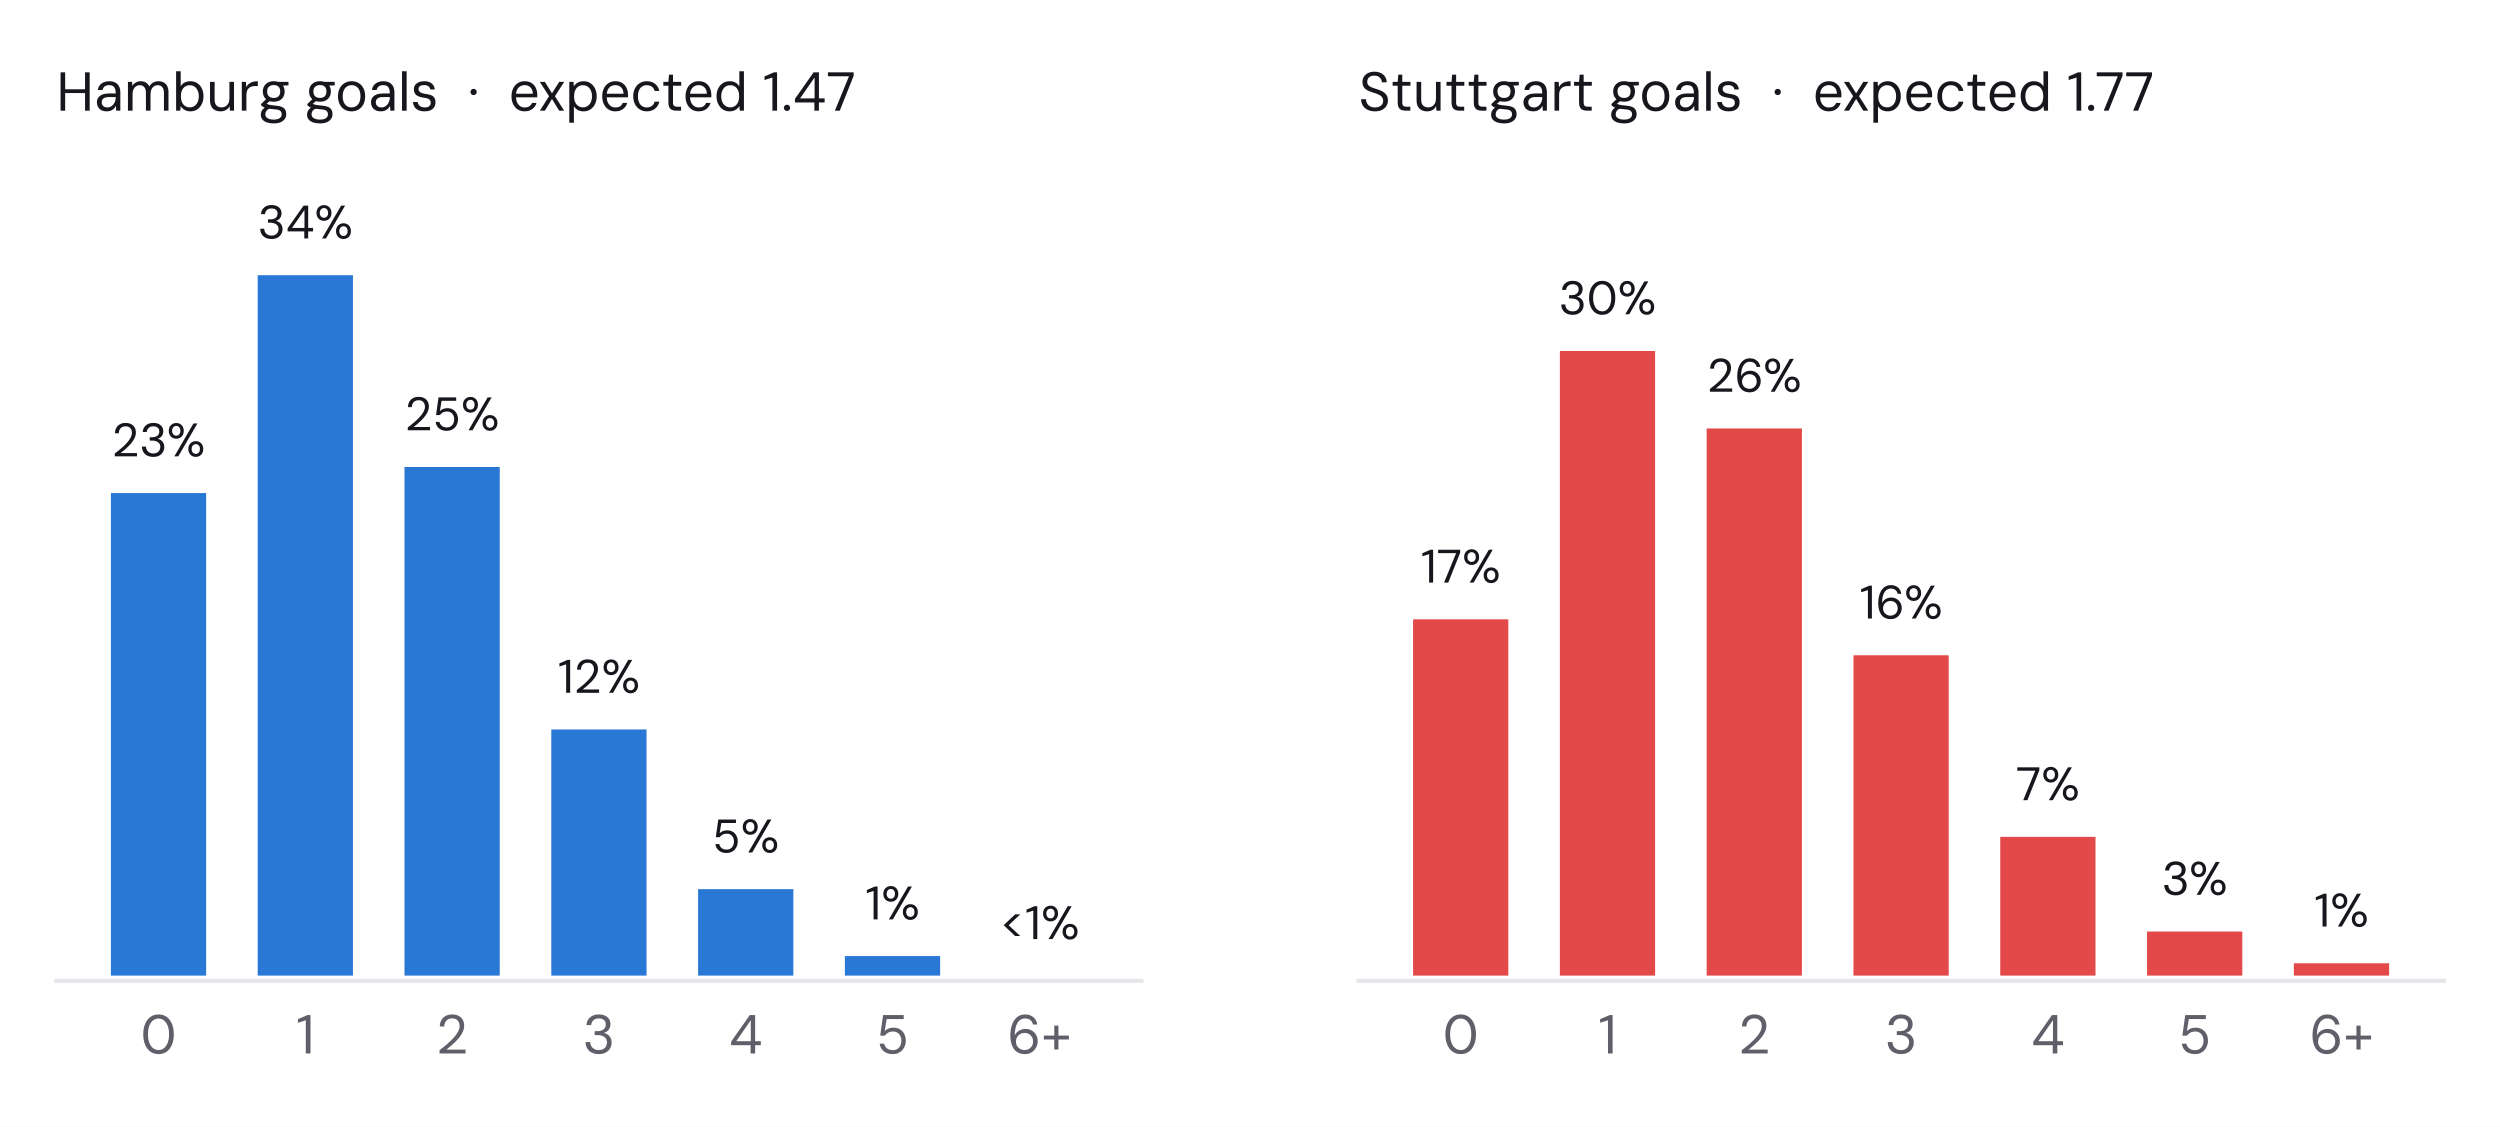
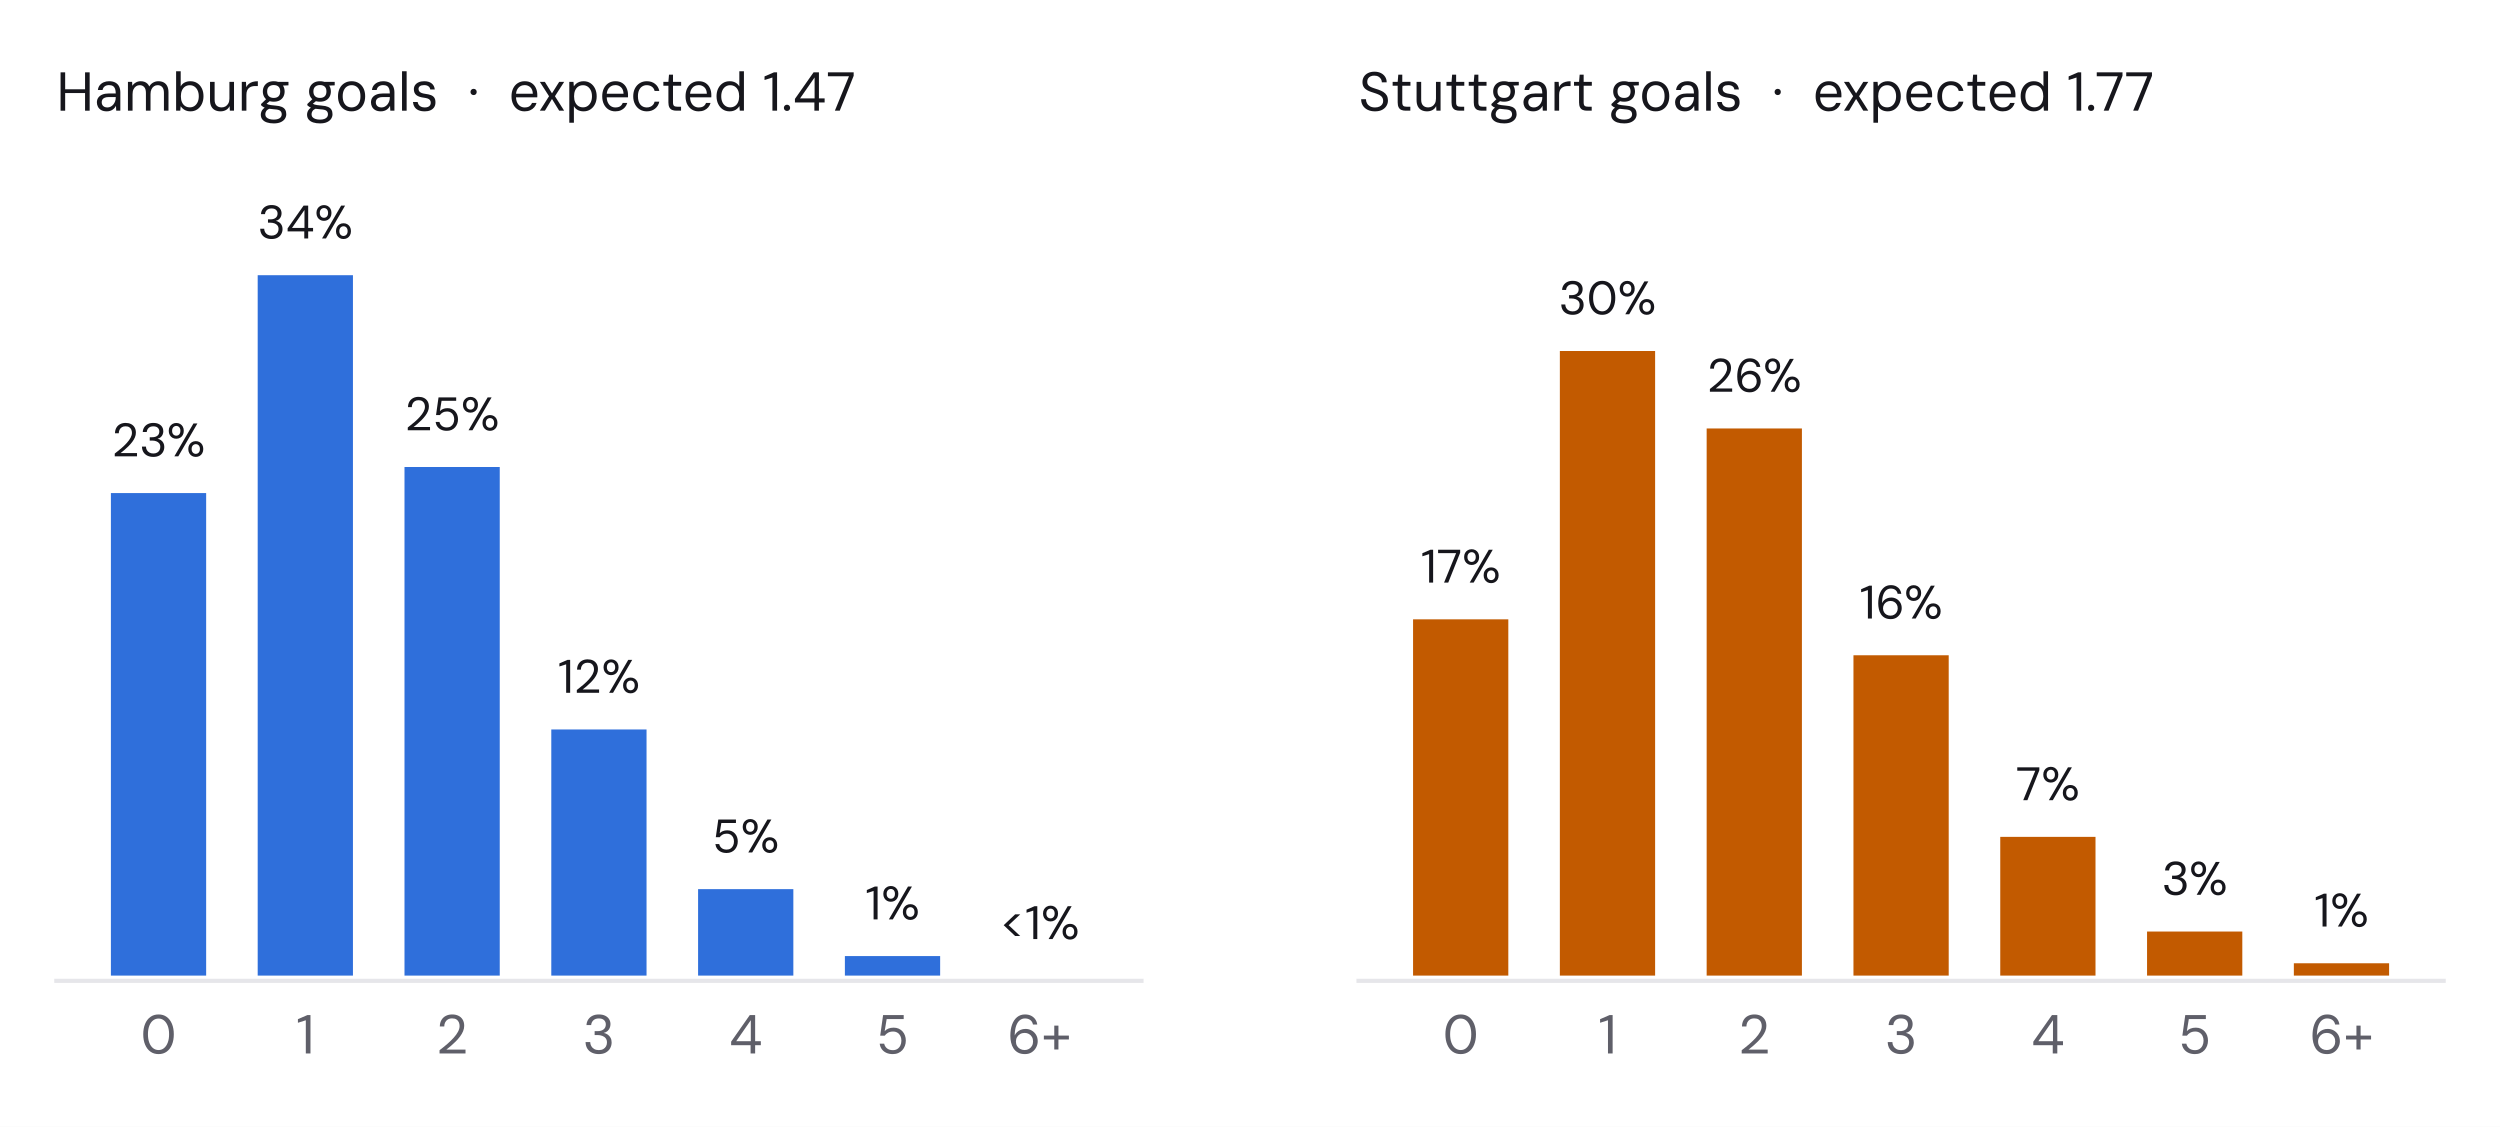
<svg xmlns="http://www.w3.org/2000/svg" xmlns:xlink="http://www.w3.org/1999/xlink" width="479.16pt" height="215.963pt" viewBox="0 0 479.16 215.963" version="1.1">
  <defs>
    <style type="text/css">*{stroke-linejoin: round; stroke-linecap: butt}</style>
  </defs>
  <g id="figure_1">
    <g id="patch_1">
      <path d="M 0 215.963  L 479.16 215.963  L 479.16 0  L 0 0  z " style="fill: #ffffff" />
    </g>
    <g id="axes_1">
      <g id="patch_2">
        <path d="M 10.8 187.992  L 218.782 187.992  L 218.782 27.216  L 10.8 27.216  z " style="fill: #ffffff" />
      </g>
      <g id="patch_3">
-         <path d="M 20.254 187.992  L 40.512 187.992  L 40.512 93.501  L 20.254 93.501  z " clip-path="url(#p1003a13648)" style="fill: #2a78d6; stroke: #ffffff; stroke-width: 2; stroke-linejoin: miter" />
+         <path d="M 20.254 187.992  L 40.512 187.992  L 40.512 93.501  L 20.254 93.501  z " clip-path="url(#p1003a13648)" style="fill: #2f6fdb; stroke: #ffffff; stroke-width: 2; stroke-linejoin: miter" />
      </g>
      <g id="patch_4">
-         <path d="M 48.39 187.992  L 68.648 187.992  L 68.648 51.741  L 48.39 51.741  z " clip-path="url(#p1003a13648)" style="fill: #2a78d6; stroke: #ffffff; stroke-width: 2; stroke-linejoin: miter" />
+         <path d="M 48.39 187.992  L 68.648 187.992  L 68.648 51.741  L 48.39 51.741  z " clip-path="url(#p1003a13648)" style="fill: #2f6fdb; stroke: #ffffff; stroke-width: 2; stroke-linejoin: miter" />
      </g>
      <g id="patch_5">
-         <path d="M 76.526 187.992  L 96.784 187.992  L 96.784 88.503  L 76.526 88.503  z " clip-path="url(#p1003a13648)" style="fill: #2a78d6; stroke: #ffffff; stroke-width: 2; stroke-linejoin: miter" />
+         <path d="M 76.526 187.992  L 96.784 187.992  L 96.784 88.503  L 76.526 88.503  z " clip-path="url(#p1003a13648)" style="fill: #2f6fdb; stroke: #ffffff; stroke-width: 2; stroke-linejoin: miter" />
      </g>
      <g id="patch_6">
-         <path d="M 104.662 187.992  L 124.92 187.992  L 124.92 138.815  L 104.662 138.815  z " clip-path="url(#p1003a13648)" style="fill: #2a78d6; stroke: #ffffff; stroke-width: 2; stroke-linejoin: miter" />
+         <path d="M 104.662 187.992  L 124.92 187.992  L 124.92 138.815  L 104.662 138.815  z " clip-path="url(#p1003a13648)" style="fill: #2f6fdb; stroke: #ffffff; stroke-width: 2; stroke-linejoin: miter" />
      </g>
      <g id="patch_7">
-         <path d="M 132.798 187.992  L 153.056 187.992  L 153.056 169.416  L 132.798 169.416  z " clip-path="url(#p1003a13648)" style="fill: #2a78d6; stroke: #ffffff; stroke-width: 2; stroke-linejoin: miter" />
+         <path d="M 132.798 187.992  L 153.056 187.992  L 153.056 169.416  L 132.798 169.416  z " clip-path="url(#p1003a13648)" style="fill: #2f6fdb; stroke: #ffffff; stroke-width: 2; stroke-linejoin: miter" />
      </g>
      <g id="patch_8">
-         <path d="M 160.934 187.992  L 181.192 187.992  L 181.192 182.248  L 160.934 182.248  z " clip-path="url(#p1003a13648)" style="fill: #2a78d6; stroke: #ffffff; stroke-width: 2; stroke-linejoin: miter" />
+         <path d="M 160.934 187.992  L 181.192 187.992  L 181.192 182.248  L 160.934 182.248  z " clip-path="url(#p1003a13648)" style="fill: #2f6fdb; stroke: #ffffff; stroke-width: 2; stroke-linejoin: miter" />
      </g>
      <g id="patch_9">
-         <path d="M 189.07 187.992  L 209.328 187.992  L 209.328 186.018  L 189.07 186.018  z " clip-path="url(#p1003a13648)" style="fill: #2a78d6; stroke: #ffffff; stroke-width: 2; stroke-linejoin: miter" />
+         <path d="M 189.07 187.992  L 209.328 187.992  L 209.328 186.018  L 189.07 186.018  z " clip-path="url(#p1003a13648)" style="fill: #2f6fdb; stroke: #ffffff; stroke-width: 2; stroke-linejoin: miter" />
      </g>
      <g id="matplotlib.axis_1">
        <g id="xtick_1">
          <g id="line2d_1" />
          <g id="text_1">
            <g style="fill: #5f5f69" transform="translate(26.93903 201.908) scale(0.105 -0.105)">
              <defs>
                <path id="DMSans-9ptRegular-122" d="M 2106 -77  Q 1549 -77 1149 214  Q 749 506 531 1027  Q 314 1549 314 2240  Q 314 2931 531 3452  Q 749 3974 1149 4265  Q 1549 4557 2106 4557  Q 2662 4557 3059 4265  Q 3456 3974 3670 3452  Q 3885 2931 3885 2240  Q 3885 1549 3670 1027  Q 3456 506 3059 214  Q 2662 -77 2106 -77  z M 2106 397  Q 2458 397 2733 617  Q 3008 838 3171 1251  Q 3334 1664 3334 2240  Q 3334 2822 3171 3232  Q 3008 3642 2733 3859  Q 2458 4077 2106 4077  Q 1747 4077 1465 3859  Q 1184 3642 1024 3232  Q 864 2822 864 2240  Q 864 1664 1024 1251  Q 1184 838 1465 617  Q 1747 397 2106 397  z " transform="scale(0.015625)" />
              </defs>
              <use xlink:href="#DMSans-9ptRegular-122" />
            </g>
          </g>
        </g>
        <g id="xtick_2">
          <g id="line2d_2" />
          <g id="text_2">
            <g style="fill: #5f5f69" transform="translate(56.72311 201.908) scale(0.105 -0.105)">
              <defs>
                <path id="DMSans-9ptRegular-123" d="M 1152 0  L 1152 3878  L 230 3584  L 230 4006  L 1331 4480  L 1696 4480  L 1696 0  L 1152 0  z " transform="scale(0.015625)" />
              </defs>
              <use xlink:href="#DMSans-9ptRegular-123" />
            </g>
          </g>
        </g>
        <g id="xtick_3">
          <g id="line2d_3" />
          <g id="text_3">
            <g style="fill: #5f5f69" transform="translate(83.56226 201.908) scale(0.105 -0.105)">
              <defs>
                <path id="DMSans-9ptRegular-124" d="M 416 0  L 416 378  Q 890 736 1312 1101  Q 1734 1466 2060 1827  Q 2387 2189 2572 2534  Q 2758 2880 2758 3200  Q 2758 3437 2672 3638  Q 2586 3840 2397 3968  Q 2208 4096 1888 4096  Q 1581 4096 1376 3965  Q 1171 3834 1068 3619  Q 966 3405 966 3149  L 448 3149  Q 454 3590 640 3907  Q 826 4224 1152 4390  Q 1478 4557 1894 4557  Q 2304 4557 2617 4406  Q 2931 4256 3113 3958  Q 3296 3661 3296 3219  Q 3296 2906 3165 2592  Q 3034 2278 2810 1980  Q 2586 1683 2314 1408  Q 2042 1133 1754 889  Q 1466 646 1210 448  L 3450 448  L 3450 0  L 416 0  z " transform="scale(0.015625)" />
              </defs>
              <use xlink:href="#DMSans-9ptRegular-124" />
            </g>
          </g>
        </g>
        <g id="xtick_4">
          <g id="line2d_4" />
          <g id="text_4">
            <g style="fill: #5f5f69" transform="translate(111.6516 201.908) scale(0.105 -0.105)">
              <defs>
                <path id="DMSans-9ptRegular-125" d="M 1901 -77  Q 1472 -77 1123 80  Q 774 237 569 550  Q 365 864 352 1331  L 896 1331  Q 902 1075 1020 860  Q 1139 646 1363 518  Q 1587 390 1901 390  Q 2214 390 2425 512  Q 2637 634 2745 835  Q 2854 1037 2854 1286  Q 2854 1587 2704 1776  Q 2554 1965 2301 2057  Q 2048 2150 1747 2150  L 1414 2150  L 1414 2605  L 1747 2605  Q 2202 2605 2461 2813  Q 2720 3021 2720 3392  Q 2720 3693 2515 3891  Q 2310 4090 1901 4090  Q 1498 4090 1267 3872  Q 1037 3654 1005 3315  L 461 3315  Q 480 3680 662 3961  Q 845 4243 1161 4400  Q 1478 4557 1901 4557  Q 2349 4557 2653 4403  Q 2957 4250 3110 3994  Q 3264 3738 3264 3424  Q 3264 3194 3177 2982  Q 3091 2771 2918 2617  Q 2746 2464 2477 2400  Q 2739 2349 2947 2201  Q 3155 2054 3276 1824  Q 3398 1594 3398 1286  Q 3398 922 3228 611  Q 3059 301 2726 112  Q 2394 -77 1901 -77  z " transform="scale(0.015625)" />
              </defs>
              <use xlink:href="#DMSans-9ptRegular-125" />
            </g>
          </g>
        </g>
        <g id="xtick_5">
          <g id="line2d_5" />
          <g id="text_5">
            <g style="fill: #5f5f69" transform="translate(139.7031 201.908) scale(0.105 -0.105)">
              <defs>
                <path id="DMSans-9ptRegular-126" d="M 2534 0  L 2534 960  L 262 960  L 262 1376  L 2438 4480  L 3066 4480  L 3066 1434  L 3731 1434  L 3731 960  L 3066 960  L 3066 0  L 2534 0  z M 858 1434  L 2560 1434  L 2560 3885  L 2560 3885  L 858 1434  z " transform="scale(0.015625)" />
              </defs>
              <use xlink:href="#DMSans-9ptRegular-126" />
            </g>
          </g>
        </g>
        <g id="xtick_6">
          <g id="line2d_6" />
          <g id="text_6">
            <g style="fill: #5f5f69" transform="translate(167.8819 201.908) scale(0.105 -0.105)">
              <defs>
                <path id="DMSans-9ptRegular-127" d="M 1971 -77  Q 1523 -77 1193 83  Q 864 243 675 515  Q 486 787 442 1139  L 966 1139  Q 1037 806 1296 595  Q 1555 384 1978 384  Q 2291 384 2512 528  Q 2733 672 2854 925  Q 2976 1178 2976 1491  Q 2976 1805 2857 2045  Q 2739 2285 2521 2422  Q 2304 2560 2010 2560  Q 1658 2560 1411 2419  Q 1165 2278 1030 2074  L 499 2074  L 838 4480  L 3245 4480  L 3245 4013  L 1254 4013  L 1024 2611  Q 1184 2790 1449 2902  Q 1715 3014 2067 3014  Q 2394 3014 2656 2899  Q 2918 2784 3107 2576  Q 3296 2368 3395 2093  Q 3494 1818 3494 1498  Q 3494 1178 3388 893  Q 3283 608 3088 390  Q 2893 173 2611 48  Q 2330 -77 1971 -77  z " transform="scale(0.015625)" />
              </defs>
              <use xlink:href="#DMSans-9ptRegular-127" />
            </g>
          </g>
        </g>
        <g id="xtick_7">
          <g id="line2d_7" />
          <g id="text_7">
            <g style="fill: #5f5f69" transform="translate(193.0353 201.908) scale(0.105 -0.105)">
              <defs>
                <path id="DMSans-9ptRegular-128" d="M 2080 -77  Q 1600 -77 1270 102  Q 941 282 745 586  Q 550 890 460 1274  Q 371 1658 371 2061  Q 371 2803 572 3363  Q 774 3923 1158 4240  Q 1542 4557 2086 4557  Q 2509 4557 2813 4397  Q 3117 4237 3296 3971  Q 3475 3706 3514 3379  L 3014 3379  Q 2950 3718 2704 3904  Q 2458 4090 2080 4090  Q 1741 4090 1475 3878  Q 1210 3667 1056 3241  Q 902 2816 883 2157  Q 883 2144 883 2131  Q 883 2118 883 2106  Q 973 2310 1152 2483  Q 1331 2656 1587 2761  Q 1843 2867 2150 2867  Q 2528 2867 2851 2688  Q 3174 2509 3372 2185  Q 3571 1862 3571 1427  Q 3571 1050 3388 704  Q 3206 358 2873 140  Q 2541 -77 2080 -77  z M 2042 397  Q 2323 397 2544 525  Q 2765 653 2896 880  Q 3027 1107 3027 1402  Q 3027 1702 2896 1926  Q 2765 2150 2544 2275  Q 2323 2400 2042 2400  Q 1754 2400 1523 2269  Q 1293 2138 1158 1910  Q 1024 1683 1024 1395  Q 1024 1101 1158 873  Q 1293 646 1523 521  Q 1754 397 2042 397  z " transform="scale(0.015625)" />
                <path id="DMSans-9ptRegular-18d" d="M 1510 461  L 1510 3251  L 1997 3251  L 1997 461  L 1510 461  z M 294 1632  L 294 2086  L 3219 2086  L 3219 1632  L 294 1632  z " transform="scale(0.015625)" />
              </defs>
              <use xlink:href="#DMSans-9ptRegular-128" />
              <use xlink:href="#DMSans-9ptRegular-18d" transform="translate(62.40625 0)" />
            </g>
          </g>
        </g>
      </g>
      <g id="matplotlib.axis_2" />
      <g id="patch_10">
        <path d="M 10.8 187.992  L 218.782 187.992  " style="fill: none; stroke: #e6e6ea; stroke-width: 0.8; stroke-linejoin: miter; stroke-linecap: square" />
      </g>
      <g id="text_8">
        <g style="fill: #16161c" transform="translate(21.40942 87.46566) scale(0.09 -0.09)">
          <defs>
            <path id="DMSans-9ptRegular-1a5" d="M 1050 0  L 3654 4480  L 4192 4480  L 1587 0  L 1050 0  z M 3974 -77  Q 3686 -77 3456 54  Q 3226 186 3088 429  Q 2950 672 2950 998  Q 2950 1331 3088 1571  Q 3226 1811 3456 1942  Q 3686 2074 3974 2074  Q 4269 2074 4496 1942  Q 4723 1811 4857 1571  Q 4992 1331 4992 998  Q 4992 672 4857 429  Q 4723 186 4492 54  Q 4262 -77 3974 -77  z M 3968 339  Q 4122 339 4250 412  Q 4378 486 4458 633  Q 4538 781 4538 998  Q 4538 1222 4461 1369  Q 4384 1517 4256 1590  Q 4128 1664 3974 1664  Q 3827 1664 3696 1590  Q 3565 1517 3485 1369  Q 3405 1222 3405 998  Q 3405 781 3485 633  Q 3565 486 3693 412  Q 3821 339 3968 339  z M 1312 2400  Q 1024 2400 793 2531  Q 563 2662 425 2905  Q 288 3149 288 3475  Q 288 3808 425 4048  Q 563 4288 796 4419  Q 1030 4550 1318 4550  Q 1606 4550 1836 4419  Q 2067 4288 2201 4048  Q 2336 3808 2336 3475  Q 2336 3149 2201 2905  Q 2067 2662 1833 2531  Q 1600 2400 1312 2400  z M 1312 2816  Q 1466 2816 1594 2889  Q 1722 2963 1798 3110  Q 1875 3258 1875 3475  Q 1875 3699 1798 3849  Q 1722 4000 1594 4073  Q 1466 4147 1318 4147  Q 1171 4147 1036 4073  Q 902 4000 822 3849  Q 742 3699 742 3475  Q 742 3258 822 3110  Q 902 2963 1033 2889  Q 1165 2816 1312 2816  z " transform="scale(0.015625)" />
          </defs>
          <use xlink:href="#DMSans-9ptRegular-124" />
          <use xlink:href="#DMSans-9ptRegular-125" transform="translate(58.90625 0)" />
          <use xlink:href="#DMSans-9ptRegular-1a5" transform="translate(117 0)" />
        </g>
      </g>
      <g id="text_9">
        <g style="fill: #16161c" transform="translate(49.37463 45.70553) scale(0.09 -0.09)">
          <use xlink:href="#DMSans-9ptRegular-125" />
          <use xlink:href="#DMSans-9ptRegular-126" transform="translate(59.79688 0)" />
          <use xlink:href="#DMSans-9ptRegular-1a5" transform="translate(120.7969 0)" />
        </g>
      </g>
      <g id="text_10">
        <g style="fill: #16161c" transform="translate(77.56906 82.46708) scale(0.09 -0.09)">
          <use xlink:href="#DMSans-9ptRegular-124" />
          <use xlink:href="#DMSans-9ptRegular-127" transform="translate(58.90625 0)" />
          <use xlink:href="#DMSans-9ptRegular-1a5" transform="translate(119.5 0)" />
        </g>
      </g>
      <g id="text_11">
        <g style="fill: #16161c" transform="translate(106.8927 132.7791) scale(0.09 -0.09)">
          <use xlink:href="#DMSans-9ptRegular-123" />
          <use xlink:href="#DMSans-9ptRegular-124" transform="translate(34.20312 0)" />
          <use xlink:href="#DMSans-9ptRegular-1a5" transform="translate(93.10938 0)" />
        </g>
      </g>
      <g id="text_12">
        <g style="fill: #16161c" transform="translate(136.492 163.3805) scale(0.09 -0.09)">
          <use xlink:href="#DMSans-9ptRegular-127" />
          <use xlink:href="#DMSans-9ptRegular-1a5" transform="translate(60.59375 0)" />
        </g>
      </g>
      <g id="text_13">
        <g style="fill: #16161c" transform="translate(165.8156 176.2123) scale(0.09 -0.09)">
          <use xlink:href="#DMSans-9ptRegular-123" />
          <use xlink:href="#DMSans-9ptRegular-1a5" transform="translate(34.20312 0)" />
        </g>
      </g>
      <g id="text_14">
        <g style="fill: #16161c" transform="translate(191.4767 179.9822) scale(0.09 -0.09)">
          <defs>
            <path id="DMSans-9ptRegular-194" d="M 2886 416  L 2195 416  L 634 1888  L 634 1888  L 2195 3366  L 2886 3366  L 1312 1888  L 2886 416  z " transform="scale(0.015625)" />
          </defs>
          <use xlink:href="#DMSans-9ptRegular-194" />
          <use xlink:href="#DMSans-9ptRegular-123" transform="translate(55 0)" />
          <use xlink:href="#DMSans-9ptRegular-1a5" transform="translate(89.20312 0)" />
        </g>
      </g>
      <g id="text_15">
        <g style="fill: #16161c" transform="translate(10.8 21.216) scale(0.105 -0.105)">
          <defs>
            <path id="DMSans-9ptRegular-28" d="M 3354 0  L 3354 4480  L 3891 4480  L 3891 0  L 3354 0  z M 493 0  L 493 4480  L 1030 4480  L 1030 0  L 493 0  z M 928 2061  L 928 2502  L 3488 2502  L 3488 2061  L 928 2061  z " transform="scale(0.015625)" />
            <path id="DMSans-9ptRegular-7e" d="M 1504 -77  Q 1120 -77 864 67  Q 608 211 480 451  Q 352 691 352 966  Q 352 1299 521 1532  Q 691 1766 998 1888  Q 1306 2010 1715 2010  L 2554 2010  Q 2554 2336 2477 2553  Q 2400 2771 2227 2880  Q 2054 2989 1766 2989  Q 1478 2989 1273 2845  Q 1069 2701 1018 2419  L 467 2419  Q 506 2752 691 2979  Q 877 3206 1161 3324  Q 1446 3443 1766 3443  Q 2221 3443 2515 3280  Q 2810 3117 2950 2825  Q 3091 2534 3091 2138  L 3091 0  L 2611 0  L 2579 576  L 2579 576  Q 2515 442 2416 323  Q 2317 205 2182 115  Q 2048 26 1878 -25  Q 1709 -77 1504 -77  z M 1581 378  Q 1792 378 1971 474  Q 2150 570 2281 733  Q 2413 896 2483 1101  Q 2554 1306 2554 1530  L 2554 1594  L 1760 1594  Q 1459 1594 1270 1517  Q 1082 1440 998 1302  Q 915 1165 915 992  Q 915 806 992 668  Q 1069 531 1219 454  Q 1370 378 1581 378  z " transform="scale(0.015625)" />
            <path id="DMSans-9ptRegular-bd" d="M 454 0  L 454 3366  L 941 3366  L 966 2906  L 966 2906  Q 1120 3155 1382 3299  Q 1645 3443 1933 3443  Q 2176 3443 2371 3376  Q 2566 3309 2713 3171  Q 2861 3034 2950 2829  L 2950 2829  Q 3117 3130 3401 3286  Q 3686 3443 4000 3443  Q 4371 3443 4636 3299  Q 4902 3155 5046 2864  Q 5190 2573 5190 2138  L 5190 0  L 4659 0  L 4659 2080  Q 4659 2534 4460 2758  Q 4262 2982 3923 2982  Q 3693 2982 3504 2860  Q 3315 2739 3203 2502  Q 3091 2266 3091 1926  L 3091 0  L 2554 0  L 2554 2080  Q 2554 2534 2355 2758  Q 2157 2982 1824 2982  Q 1600 2982 1411 2860  Q 1222 2739 1107 2502  Q 992 2266 992 1926  L 992 0  L 454 0  z " transform="scale(0.015625)" />
            <path id="DMSans-9ptRegular-8a" d="M 2131 -77  Q 1824 -77 1603 16  Q 1382 109 1232 249  Q 1082 390 986 525  L 986 525  L 941 0  L 454 0  L 454 4608  L 992 4608  L 992 2835  Q 1146 3136 1446 3289  Q 1747 3443 2118 3443  Q 2579 3443 2924 3219  Q 3270 2995 3462 2601  Q 3654 2208 3654 1696  Q 3654 1190 3462 787  Q 3270 384 2928 153  Q 2586 -77 2131 -77  z M 2061 390  Q 2362 390 2595 547  Q 2829 704 2966 995  Q 3104 1286 3104 1683  Q 3104 2080 2966 2371  Q 2829 2662 2595 2819  Q 2362 2976 2061 2976  Q 1741 2976 1504 2819  Q 1267 2662 1139 2371  Q 1011 2080 1011 1683  Q 1011 1286 1139 995  Q 1267 704 1504 547  Q 1741 390 2061 390  z " transform="scale(0.015625)" />
            <path id="DMSans-9ptRegular-e0" d="M 1664 -77  Q 1293 -77 1017 64  Q 742 205 588 496  Q 435 787 435 1222  L 435 3366  L 973 3366  L 973 1280  Q 973 832 1193 608  Q 1414 384 1786 384  Q 2042 384 2246 502  Q 2451 621 2576 851  Q 2701 1082 2701 1414  L 2701 3366  L 3238 3366  L 3238 0  L 2752 0  L 2720 538  L 2720 538  Q 2586 243 2307 83  Q 2029 -77 1664 -77  z " transform="scale(0.015625)" />
            <path id="DMSans-9ptRegular-d2" d="M 454 0  L 454 3366  L 941 3366  L 979 2752  L 979 2752  Q 1094 2982 1280 3136  Q 1466 3290 1731 3366  Q 1997 3443 2330 3443  L 2330 2880  L 1997 2880  Q 1805 2880 1625 2829  Q 1446 2778 1302 2662  Q 1158 2547 1075 2348  Q 992 2150 992 1850  L 992 0  L 454 0  z " transform="scale(0.015625)" />
            <path id="DMSans-9ptRegular-a1" d="M 1773 -1485  Q 1318 -1485 976 -1373  Q 634 -1261 445 -1030  Q 256 -800 256 -461  Q 256 -301 317 -128  Q 378 45 528 205  Q 678 365 954 493  L 1363 275  Q 998 134 889 -51  Q 781 -237 781 -410  Q 781 -621 905 -761  Q 1030 -902 1254 -972  Q 1478 -1043 1773 -1043  Q 2061 -1043 2269 -969  Q 2477 -896 2589 -758  Q 2701 -621 2701 -435  Q 2701 -166 2528 -16  Q 2355 134 1856 160  Q 1466 186 1203 230  Q 941 275 771 336  Q 602 397 490 473  Q 378 550 288 634  L 288 781  L 922 1389  L 1427 1222  L 736 653  L 819 896  Q 890 845 954 800  Q 1018 755 1130 720  Q 1242 685 1443 653  Q 1645 621 1978 595  Q 2438 563 2713 441  Q 2989 320 3110 105  Q 3232 -109 3232 -416  Q 3232 -685 3081 -928  Q 2931 -1171 2608 -1328  Q 2285 -1485 1773 -1485  z M 1766 1050  Q 1357 1050 1072 1206  Q 787 1363 640 1635  Q 493 1907 493 2246  Q 493 2586 643 2854  Q 794 3123 1078 3283  Q 1363 3443 1766 3443  Q 2182 3443 2464 3283  Q 2746 3123 2893 2854  Q 3040 2586 3040 2246  Q 3040 1907 2893 1635  Q 2746 1363 2464 1206  Q 2182 1050 1766 1050  z M 1766 1491  Q 2125 1491 2323 1680  Q 2522 1869 2522 2246  Q 2522 2624 2323 2809  Q 2125 2995 1766 2995  Q 1427 2995 1212 2809  Q 998 2624 998 2246  Q 998 1869 1206 1680  Q 1414 1491 1766 1491  z M 2330 2912  L 2170 3366  L 3488 3366  L 3488 2963  L 2330 2912  z " transform="scale(0.015625)" />
            <path id="DMSans-9ptRegular-141" transform="scale(0.015625)" />
            <path id="DMSans-9ptRegular-c4" d="M 1901 -77  Q 1434 -77 1075 140  Q 717 358 518 755  Q 320 1152 320 1683  Q 320 2221 521 2614  Q 723 3008 1084 3225  Q 1446 3443 1914 3443  Q 2387 3443 2742 3225  Q 3098 3008 3296 2614  Q 3494 2221 3494 1683  Q 3494 1152 3292 755  Q 3091 358 2732 140  Q 2374 -77 1901 -77  z M 1901 384  Q 2195 384 2432 528  Q 2669 672 2806 963  Q 2944 1254 2944 1683  Q 2944 2118 2809 2406  Q 2675 2694 2441 2838  Q 2208 2982 1914 2982  Q 1626 2982 1389 2838  Q 1152 2694 1011 2406  Q 870 2118 870 1683  Q 870 1254 1008 963  Q 1146 672 1379 528  Q 1613 384 1901 384  z " transform="scale(0.015625)" />
            <path id="DMSans-9ptRegular-b7" d="M 454 0  L 454 4608  L 992 4608  L 992 0  L 454 0  z " transform="scale(0.015625)" />
            <path id="DMSans-9ptRegular-d6" d="M 1670 -77  Q 1216 -77 918 60  Q 621 198 467 444  Q 314 691 282 1018  L 832 1018  Q 858 845 950 701  Q 1043 557 1222 467  Q 1402 378 1677 378  Q 1894 378 2048 445  Q 2202 512 2282 633  Q 2362 755 2362 915  Q 2362 1126 2269 1244  Q 2176 1363 2000 1424  Q 1824 1485 1562 1517  Q 1280 1555 1062 1625  Q 845 1696 694 1811  Q 544 1926 467 2099  Q 390 2272 390 2509  Q 390 2784 537 2995  Q 685 3206 957 3324  Q 1229 3443 1600 3443  Q 2144 3443 2461 3193  Q 2778 2944 2835 2483  L 2304 2483  Q 2272 2720 2086 2854  Q 1901 2989 1594 2989  Q 1267 2989 1100 2867  Q 934 2746 934 2547  Q 934 2400 1008 2281  Q 1082 2163 1261 2083  Q 1440 2003 1741 1965  Q 2118 1920 2380 1821  Q 2643 1722 2780 1517  Q 2918 1312 2912 960  Q 2912 627 2755 396  Q 2598 166 2320 44  Q 2042 -77 1670 -77  z " transform="scale(0.015625)" />
            <path id="DMSans-9ptRegular-14d" d="M 666 1824  Q 512 1824 406 1929  Q 301 2035 301 2189  Q 301 2349 406 2451  Q 512 2554 666 2554  Q 832 2554 931 2451  Q 1030 2349 1030 2189  Q 1030 2035 931 1929  Q 832 1824 666 1824  z " transform="scale(0.015625)" />
            <path id="DMSans-9ptRegular-94" d="M 1850 -77  Q 1402 -77 1056 140  Q 710 358 515 755  Q 320 1152 320 1683  Q 320 2214 515 2611  Q 710 3008 1059 3225  Q 1408 3443 1862 3443  Q 2349 3443 2675 3225  Q 3002 3008 3168 2643  Q 3334 2278 3334 1843  Q 3334 1779 3334 1715  Q 3334 1651 3328 1562  L 723 1562  L 723 1978  L 2810 1978  Q 2797 2470 2525 2729  Q 2253 2989 1850 2989  Q 1581 2989 1353 2857  Q 1126 2726 985 2470  Q 845 2214 845 1830  L 845 1651  Q 845 1229 985 944  Q 1126 659 1353 518  Q 1581 378 1850 378  Q 2208 378 2413 515  Q 2618 653 2714 909  L 3245 909  Q 3168 627 2979 403  Q 2790 179 2505 51  Q 2221 -77 1850 -77  z " transform="scale(0.015625)" />
            <path id="DMSans-9ptRegular-f1" d="M 154 0  L 1229 1690  L 154 3366  L 742 3366  L 1574 2029  L 1574 2029  L 2413 3366  L 2995 3366  L 1920 1690  L 2995 0  L 2413 0  L 1574 1370  L 1574 1370  L 749 0  L 154 0  z " transform="scale(0.015625)" />
            <path id="DMSans-9ptRegular-cf" d="M 454 -1408  L 454 3366  L 941 3366  L 986 2842  L 986 2842  Q 1088 3008 1245 3142  Q 1402 3277 1622 3360  Q 1843 3443 2131 3443  Q 2586 3443 2928 3212  Q 3270 2982 3462 2585  Q 3654 2189 3654 1677  Q 3654 1171 3462 774  Q 3270 378 2924 150  Q 2579 -77 2125 -77  Q 1734 -77 1440 83  Q 1146 243 992 531  L 992 -1408  L 454 -1408  z M 2061 390  Q 2362 390 2595 547  Q 2829 704 2966 995  Q 3104 1286 3104 1683  Q 3104 2080 2966 2371  Q 2829 2662 2595 2819  Q 2362 2976 2061 2976  Q 1741 2976 1504 2819  Q 1267 2662 1139 2371  Q 1011 2080 1011 1683  Q 1011 1286 1139 995  Q 1267 704 1504 547  Q 1741 390 2061 390  z " transform="scale(0.015625)" />
            <path id="DMSans-9ptRegular-8b" d="M 1907 -77  Q 1446 -77 1088 144  Q 730 365 525 761  Q 320 1158 320 1683  Q 320 2214 525 2608  Q 730 3002 1088 3222  Q 1446 3443 1907 3443  Q 2483 3443 2870 3136  Q 3258 2829 3366 2310  L 2816 2310  Q 2746 2630 2493 2806  Q 2240 2982 1901 2982  Q 1606 2982 1372 2835  Q 1139 2688 1004 2400  Q 870 2112 870 1683  Q 870 1363 947 1116  Q 1024 870 1161 707  Q 1299 544 1488 461  Q 1677 378 1901 378  Q 2131 378 2320 458  Q 2509 538 2640 691  Q 2771 845 2816 1056  L 3366 1056  Q 3264 550 2870 236  Q 2477 -77 1907 -77  z " transform="scale(0.015625)" />
            <path id="DMSans-9ptRegular-dc" d="M 1760 0  Q 1472 0 1261 89  Q 1050 179 938 393  Q 826 608 826 973  L 826 2912  L 237 2912  L 237 3366  L 826 3366  L 896 4205  L 1363 4205  L 1363 3366  L 2317 3366  L 2317 2912  L 1363 2912  L 1363 973  Q 1363 672 1484 566  Q 1606 461 1914 461  L 2304 461  L 2304 0  L 1760 0  z " transform="scale(0.015625)" />
            <path id="DMSans-9ptRegular-90" d="M 1843 -77  Q 1395 -77 1049 153  Q 704 384 512 784  Q 320 1184 320 1690  Q 320 2202 512 2595  Q 704 2989 1049 3216  Q 1395 3443 1850 3443  Q 2246 3443 2531 3283  Q 2816 3123 2982 2835  L 2982 4608  L 3520 4608  L 3520 0  L 3034 0  L 2989 538  L 2989 538  Q 2893 378 2736 237  Q 2579 96 2358 9  Q 2138 -77 1843 -77  z M 1914 390  Q 2234 390 2470 547  Q 2707 704 2835 995  Q 2963 1286 2963 1683  Q 2963 2080 2835 2371  Q 2707 2662 2470 2819  Q 2234 2976 1914 2976  Q 1613 2976 1376 2819  Q 1139 2662 1004 2371  Q 870 2080 870 1683  Q 870 1286 1004 995  Q 1139 704 1376 547  Q 1613 390 1914 390  z " transform="scale(0.015625)" />
            <path id="DMSans-9ptRegular-144" d="M 666 -32  Q 512 -32 406 73  Q 301 179 301 333  Q 301 486 406 592  Q 512 698 666 698  Q 832 698 931 592  Q 1030 486 1030 333  Q 1030 179 931 73  Q 832 -32 666 -32  z " transform="scale(0.015625)" />
            <path id="DMSans-9ptRegular-129" d="M 998 0  L 2643 4019  L 186 4019  L 186 4480  L 3194 4480  L 3194 4077  L 1568 0  L 998 0  z " transform="scale(0.015625)" />
          </defs>
          <use xlink:href="#DMSans-9ptRegular-28" />
          <use xlink:href="#DMSans-9ptRegular-7e" transform="translate(68.5 0)" />
          <use xlink:href="#DMSans-9ptRegular-bd" transform="translate(123.5938 0)" />
          <use xlink:href="#DMSans-9ptRegular-8a" transform="translate(211.5 0)" />
          <use xlink:href="#DMSans-9ptRegular-e0" transform="translate(273.7031 0)" />
          <use xlink:href="#DMSans-9ptRegular-d2" transform="translate(331.4062 0)" />
          <use xlink:href="#DMSans-9ptRegular-a1" transform="translate(369.2031 0)" />
          <use xlink:href="#DMSans-9ptRegular-141" transform="translate(426.7031 0)" />
          <use xlink:href="#DMSans-9ptRegular-a1" transform="translate(453.6094 0)" />
          <use xlink:href="#DMSans-9ptRegular-c4" transform="translate(509.1094 0)" />
          <use xlink:href="#DMSans-9ptRegular-7e" transform="translate(568.8125 0)" />
          <use xlink:href="#DMSans-9ptRegular-b7" transform="translate(623.9062 0)" />
          <use xlink:href="#DMSans-9ptRegular-d6" transform="translate(646.5 0)" />
          <use xlink:href="#DMSans-9ptRegular-141" transform="translate(697.4062 0)" />
          <use xlink:href="#DMSans-9ptRegular-141" transform="translate(724.3125 0)" />
          <use xlink:href="#DMSans-9ptRegular-14d" transform="translate(751.2188 0)" />
          <use xlink:href="#DMSans-9ptRegular-141" transform="translate(772.0156 0)" />
          <use xlink:href="#DMSans-9ptRegular-141" transform="translate(798.9219 0)" />
          <use xlink:href="#DMSans-9ptRegular-94" transform="translate(825.8281 0)" />
          <use xlink:href="#DMSans-9ptRegular-f1" transform="translate(880.125 0)" />
          <use xlink:href="#DMSans-9ptRegular-cf" transform="translate(929.2188 0)" />
          <use xlink:href="#DMSans-9ptRegular-94" transform="translate(991.4219 0)" />
          <use xlink:href="#DMSans-9ptRegular-8b" transform="translate(1048.016 0)" />
          <use xlink:href="#DMSans-9ptRegular-dc" transform="translate(1104.312 0)" />
          <use xlink:href="#DMSans-9ptRegular-94" transform="translate(1143.5 0)" />
          <use xlink:href="#DMSans-9ptRegular-90" transform="translate(1200.094 0)" />
          <use xlink:href="#DMSans-9ptRegular-141" transform="translate(1262.188 0)" />
          <use xlink:href="#DMSans-9ptRegular-123" transform="translate(1289.094 0)" />
          <use xlink:href="#DMSans-9ptRegular-144" transform="translate(1323.297 0)" />
          <use xlink:href="#DMSans-9ptRegular-126" transform="translate(1344.094 0)" />
          <use xlink:href="#DMSans-9ptRegular-129" transform="translate(1405.5 0)" />
        </g>
      </g>
    </g>
    <g id="axes_2">
      <g id="patch_11">
        <path d="M 260.378 187.992  L 468.36 187.992  L 468.36 27.216  L 260.378 27.216  z " style="fill: #ffffff" />
      </g>
      <g id="patch_12">
-         <path d="M 269.832 187.992  L 290.09 187.992  L 290.09 117.698  L 269.832 117.698  z " clip-path="url(#paaff40adf0)" style="fill: #e34948; stroke: #ffffff; stroke-width: 2; stroke-linejoin: miter" />
+         <path d="M 269.832 187.992  L 290.09 187.992  L 290.09 117.698  L 269.832 117.698  z " clip-path="url(#paaff40adf0)" style="fill: #c25a00; stroke: #ffffff; stroke-width: 2; stroke-linejoin: miter" />
      </g>
      <g id="patch_13">
-         <path d="M 297.968 187.992  L 318.226 187.992  L 318.226 66.268  L 297.968 66.268  z " clip-path="url(#paaff40adf0)" style="fill: #e34948; stroke: #ffffff; stroke-width: 2; stroke-linejoin: miter" />
+         <path d="M 297.968 187.992  L 318.226 187.992  L 318.226 66.268  L 297.968 66.268  z " clip-path="url(#paaff40adf0)" style="fill: #c25a00; stroke: #ffffff; stroke-width: 2; stroke-linejoin: miter" />
      </g>
      <g id="patch_14">
-         <path d="M 326.104 187.992  L 346.362 187.992  L 346.362 81.121  L 326.104 81.121  z " clip-path="url(#paaff40adf0)" style="fill: #e34948; stroke: #ffffff; stroke-width: 2; stroke-linejoin: miter" />
+         <path d="M 326.104 187.992  L 346.362 187.992  L 346.362 81.121  L 326.104 81.121  z " clip-path="url(#paaff40adf0)" style="fill: #c25a00; stroke: #ffffff; stroke-width: 2; stroke-linejoin: miter" />
      </g>
      <g id="patch_15">
-         <path d="M 354.24 187.992  L 374.498 187.992  L 374.498 124.592  L 354.24 124.592  z " clip-path="url(#paaff40adf0)" style="fill: #e34948; stroke: #ffffff; stroke-width: 2; stroke-linejoin: miter" />
+         <path d="M 354.24 187.992  L 374.498 187.992  L 374.498 124.592  L 354.24 124.592  z " clip-path="url(#paaff40adf0)" style="fill: #c25a00; stroke: #ffffff; stroke-width: 2; stroke-linejoin: miter" />
      </g>
      <g id="patch_16">
-         <path d="M 382.376 187.992  L 402.634 187.992  L 402.634 159.403  L 382.376 159.403  z " clip-path="url(#paaff40adf0)" style="fill: #e34948; stroke: #ffffff; stroke-width: 2; stroke-linejoin: miter" />
+         <path d="M 382.376 187.992  L 402.634 187.992  L 402.634 159.403  L 382.376 159.403  z " clip-path="url(#paaff40adf0)" style="fill: #c25a00; stroke: #ffffff; stroke-width: 2; stroke-linejoin: miter" />
      </g>
      <g id="patch_17">
-         <path d="M 410.512 187.992  L 430.77 187.992  L 430.77 177.536  L 410.512 177.536  z " clip-path="url(#paaff40adf0)" style="fill: #e34948; stroke: #ffffff; stroke-width: 2; stroke-linejoin: miter" />
+         <path d="M 410.512 187.992  L 430.77 187.992  L 430.77 177.536  L 410.512 177.536  z " clip-path="url(#paaff40adf0)" style="fill: #c25a00; stroke: #ffffff; stroke-width: 2; stroke-linejoin: miter" />
      </g>
      <g id="patch_18">
-         <path d="M 438.648 187.992  L 458.906 187.992  L 458.906 183.623  L 438.648 183.623  z " clip-path="url(#paaff40adf0)" style="fill: #e34948; stroke: #ffffff; stroke-width: 2; stroke-linejoin: miter" />
+         <path d="M 438.648 187.992  L 458.906 187.992  L 458.906 183.623  L 438.648 183.623  z " clip-path="url(#paaff40adf0)" style="fill: #c25a00; stroke: #ffffff; stroke-width: 2; stroke-linejoin: miter" />
      </g>
      <g id="matplotlib.axis_3">
        <g id="xtick_8">
          <g id="line2d_8" />
          <g id="text_16">
            <g style="fill: #5f5f69" transform="translate(276.5172 201.908) scale(0.105 -0.105)">
              <use xlink:href="#DMSans-9ptRegular-122" />
            </g>
          </g>
        </g>
        <g id="xtick_9">
          <g id="line2d_9" />
          <g id="text_17">
            <g style="fill: #5f5f69" transform="translate(306.3013 201.908) scale(0.105 -0.105)">
              <use xlink:href="#DMSans-9ptRegular-123" />
            </g>
          </g>
        </g>
        <g id="xtick_10">
          <g id="line2d_10" />
          <g id="text_18">
            <g style="fill: #5f5f69" transform="translate(333.1404 201.908) scale(0.105 -0.105)">
              <use xlink:href="#DMSans-9ptRegular-124" />
            </g>
          </g>
        </g>
        <g id="xtick_11">
          <g id="line2d_11" />
          <g id="text_19">
            <g style="fill: #5f5f69" transform="translate(361.2298 201.908) scale(0.105 -0.105)">
              <use xlink:href="#DMSans-9ptRegular-125" />
            </g>
          </g>
        </g>
        <g id="xtick_12">
          <g id="line2d_12" />
          <g id="text_20">
            <g style="fill: #5f5f69" transform="translate(389.2813 201.908) scale(0.105 -0.105)">
              <use xlink:href="#DMSans-9ptRegular-126" />
            </g>
          </g>
        </g>
        <g id="xtick_13">
          <g id="line2d_13" />
          <g id="text_21">
            <g style="fill: #5f5f69" transform="translate(417.4601 201.908) scale(0.105 -0.105)">
              <use xlink:href="#DMSans-9ptRegular-127" />
            </g>
          </g>
        </g>
        <g id="xtick_14">
          <g id="line2d_14" />
          <g id="text_22">
            <g style="fill: #5f5f69" transform="translate(442.6135 201.908) scale(0.105 -0.105)">
              <use xlink:href="#DMSans-9ptRegular-128" />
              <use xlink:href="#DMSans-9ptRegular-18d" transform="translate(62.40625 0)" />
            </g>
          </g>
        </g>
      </g>
      <g id="matplotlib.axis_4" />
      <g id="patch_19">
        <path d="M 260.378 187.992  L 468.36 187.992  " style="fill: none; stroke: #e6e6ea; stroke-width: 0.8; stroke-linejoin: miter; stroke-linecap: square" />
      </g>
      <g id="text_23">
        <g style="fill: #16161c" transform="translate(272.2926 111.6627) scale(0.09 -0.09)">
          <use xlink:href="#DMSans-9ptRegular-123" />
          <use xlink:href="#DMSans-9ptRegular-129" transform="translate(34.20312 0)" />
          <use xlink:href="#DMSans-9ptRegular-1a5" transform="translate(88 0)" />
        </g>
      </g>
      <g id="text_24">
        <g style="fill: #16161c" transform="translate(298.7461 60.23199) scale(0.09 -0.09)">
          <use xlink:href="#DMSans-9ptRegular-125" />
          <use xlink:href="#DMSans-9ptRegular-122" transform="translate(59.79688 0)" />
          <use xlink:href="#DMSans-9ptRegular-1a5" transform="translate(125.3906 0)" />
        </g>
      </g>
      <g id="text_25">
        <g style="fill: #16161c" transform="translate(327.1423 75.08587) scale(0.09 -0.09)">
          <use xlink:href="#DMSans-9ptRegular-124" />
          <use xlink:href="#DMSans-9ptRegular-128" transform="translate(58.90625 0)" />
          <use xlink:href="#DMSans-9ptRegular-1a5" transform="translate(119.6094 0)" />
        </g>
      </g>
      <g id="text_26">
        <g style="fill: #16161c" transform="translate(356.39 118.5568) scale(0.09 -0.09)">
          <use xlink:href="#DMSans-9ptRegular-123" />
          <use xlink:href="#DMSans-9ptRegular-128" transform="translate(34.20312 0)" />
          <use xlink:href="#DMSans-9ptRegular-1a5" transform="translate(94.90625 0)" />
        </g>
      </g>
      <g id="text_27">
        <g style="fill: #16161c" transform="translate(386.376 153.3675) scale(0.09 -0.09)">
          <use xlink:href="#DMSans-9ptRegular-129" />
          <use xlink:href="#DMSans-9ptRegular-1a5" transform="translate(53.79688 0)" />
        </g>
      </g>
      <g id="text_28">
        <g style="fill: #16161c" transform="translate(414.3187 171.4999) scale(0.09 -0.09)">
          <use xlink:href="#DMSans-9ptRegular-125" />
          <use xlink:href="#DMSans-9ptRegular-1a5" transform="translate(58.09375 0)" />
        </g>
      </g>
      <g id="text_29">
        <g style="fill: #16161c" transform="translate(443.5299 177.5876) scale(0.09 -0.09)">
          <use xlink:href="#DMSans-9ptRegular-123" />
          <use xlink:href="#DMSans-9ptRegular-1a5" transform="translate(34.20312 0)" />
        </g>
      </g>
      <g id="text_30">
        <g style="fill: #16161c" transform="translate(260.3782 21.216) scale(0.105 -0.105)">
          <defs>
            <path id="DMSans-9ptRegular-57" d="M 1926 -77  Q 1434 -77 1069 102  Q 704 282 505 602  Q 307 922 307 1344  L 870 1344  Q 870 1082 992 861  Q 1114 640 1347 509  Q 1581 378 1926 378  Q 2227 378 2441 477  Q 2656 576 2768 749  Q 2880 922 2880 1139  Q 2880 1382 2774 1545  Q 2669 1709 2483 1814  Q 2298 1920 2054 2003  Q 1811 2086 1530 2176  Q 966 2355 713 2627  Q 461 2899 461 3328  Q 461 3693 630 3968  Q 800 4243 1117 4400  Q 1434 4557 1869 4557  Q 2298 4557 2614 4397  Q 2931 4237 3110 3958  Q 3290 3680 3290 3315  L 2726 3315  Q 2726 3501 2630 3680  Q 2534 3859 2339 3977  Q 2144 4096 1850 4096  Q 1606 4102 1417 4016  Q 1229 3930 1123 3770  Q 1018 3610 1018 3379  Q 1018 3162 1110 3027  Q 1203 2893 1379 2800  Q 1555 2707 1792 2630  Q 2029 2554 2317 2458  Q 2643 2349 2896 2192  Q 3149 2035 3293 1792  Q 3437 1549 3437 1171  Q 3437 851 3267 566  Q 3098 282 2765 102  Q 2432 -77 1926 -77  z " transform="scale(0.015625)" />
          </defs>
          <use xlink:href="#DMSans-9ptRegular-57" />
          <use xlink:href="#DMSans-9ptRegular-dc" transform="translate(58.59375 0)" />
          <use xlink:href="#DMSans-9ptRegular-e0" transform="translate(99.1875 0)" />
          <use xlink:href="#DMSans-9ptRegular-dc" transform="translate(156.8906 0)" />
          <use xlink:href="#DMSans-9ptRegular-dc" transform="translate(197.4844 0)" />
          <use xlink:href="#DMSans-9ptRegular-a1" transform="translate(238.0781 0)" />
          <use xlink:href="#DMSans-9ptRegular-7e" transform="translate(295.5781 0)" />
          <use xlink:href="#DMSans-9ptRegular-d2" transform="translate(350.6719 0)" />
          <use xlink:href="#DMSans-9ptRegular-dc" transform="translate(389.6719 0)" />
          <use xlink:href="#DMSans-9ptRegular-141" transform="translate(430.2656 0)" />
          <use xlink:href="#DMSans-9ptRegular-a1" transform="translate(457.1719 0)" />
          <use xlink:href="#DMSans-9ptRegular-c4" transform="translate(512.6719 0)" />
          <use xlink:href="#DMSans-9ptRegular-7e" transform="translate(572.375 0)" />
          <use xlink:href="#DMSans-9ptRegular-b7" transform="translate(627.4688 0)" />
          <use xlink:href="#DMSans-9ptRegular-d6" transform="translate(650.0625 0)" />
          <use xlink:href="#DMSans-9ptRegular-141" transform="translate(700.9688 0)" />
          <use xlink:href="#DMSans-9ptRegular-141" transform="translate(727.875 0)" />
          <use xlink:href="#DMSans-9ptRegular-14d" transform="translate(754.7812 0)" />
          <use xlink:href="#DMSans-9ptRegular-141" transform="translate(775.5781 0)" />
          <use xlink:href="#DMSans-9ptRegular-141" transform="translate(802.4844 0)" />
          <use xlink:href="#DMSans-9ptRegular-94" transform="translate(829.3906 0)" />
          <use xlink:href="#DMSans-9ptRegular-f1" transform="translate(883.6875 0)" />
          <use xlink:href="#DMSans-9ptRegular-cf" transform="translate(932.7812 0)" />
          <use xlink:href="#DMSans-9ptRegular-94" transform="translate(994.9844 0)" />
          <use xlink:href="#DMSans-9ptRegular-8b" transform="translate(1051.578 0)" />
          <use xlink:href="#DMSans-9ptRegular-dc" transform="translate(1107.875 0)" />
          <use xlink:href="#DMSans-9ptRegular-94" transform="translate(1147.062 0)" />
          <use xlink:href="#DMSans-9ptRegular-90" transform="translate(1203.656 0)" />
          <use xlink:href="#DMSans-9ptRegular-141" transform="translate(1265.75 0)" />
          <use xlink:href="#DMSans-9ptRegular-123" transform="translate(1292.656 0)" />
          <use xlink:href="#DMSans-9ptRegular-144" transform="translate(1326.859 0)" />
          <use xlink:href="#DMSans-9ptRegular-129" transform="translate(1344.656 0)" />
          <use xlink:href="#DMSans-9ptRegular-129" transform="translate(1398.453 0)" />
        </g>
      </g>
    </g>
  </g>
  <defs>
    <clipPath id="p1003a13648">
      <rect x="10.8" y="27.216" width="207.982" height="160.776" />
    </clipPath>
    <clipPath id="paaff40adf0">
      <rect x="260.378" y="27.216" width="207.982" height="160.776" />
    </clipPath>
  </defs>
</svg>
